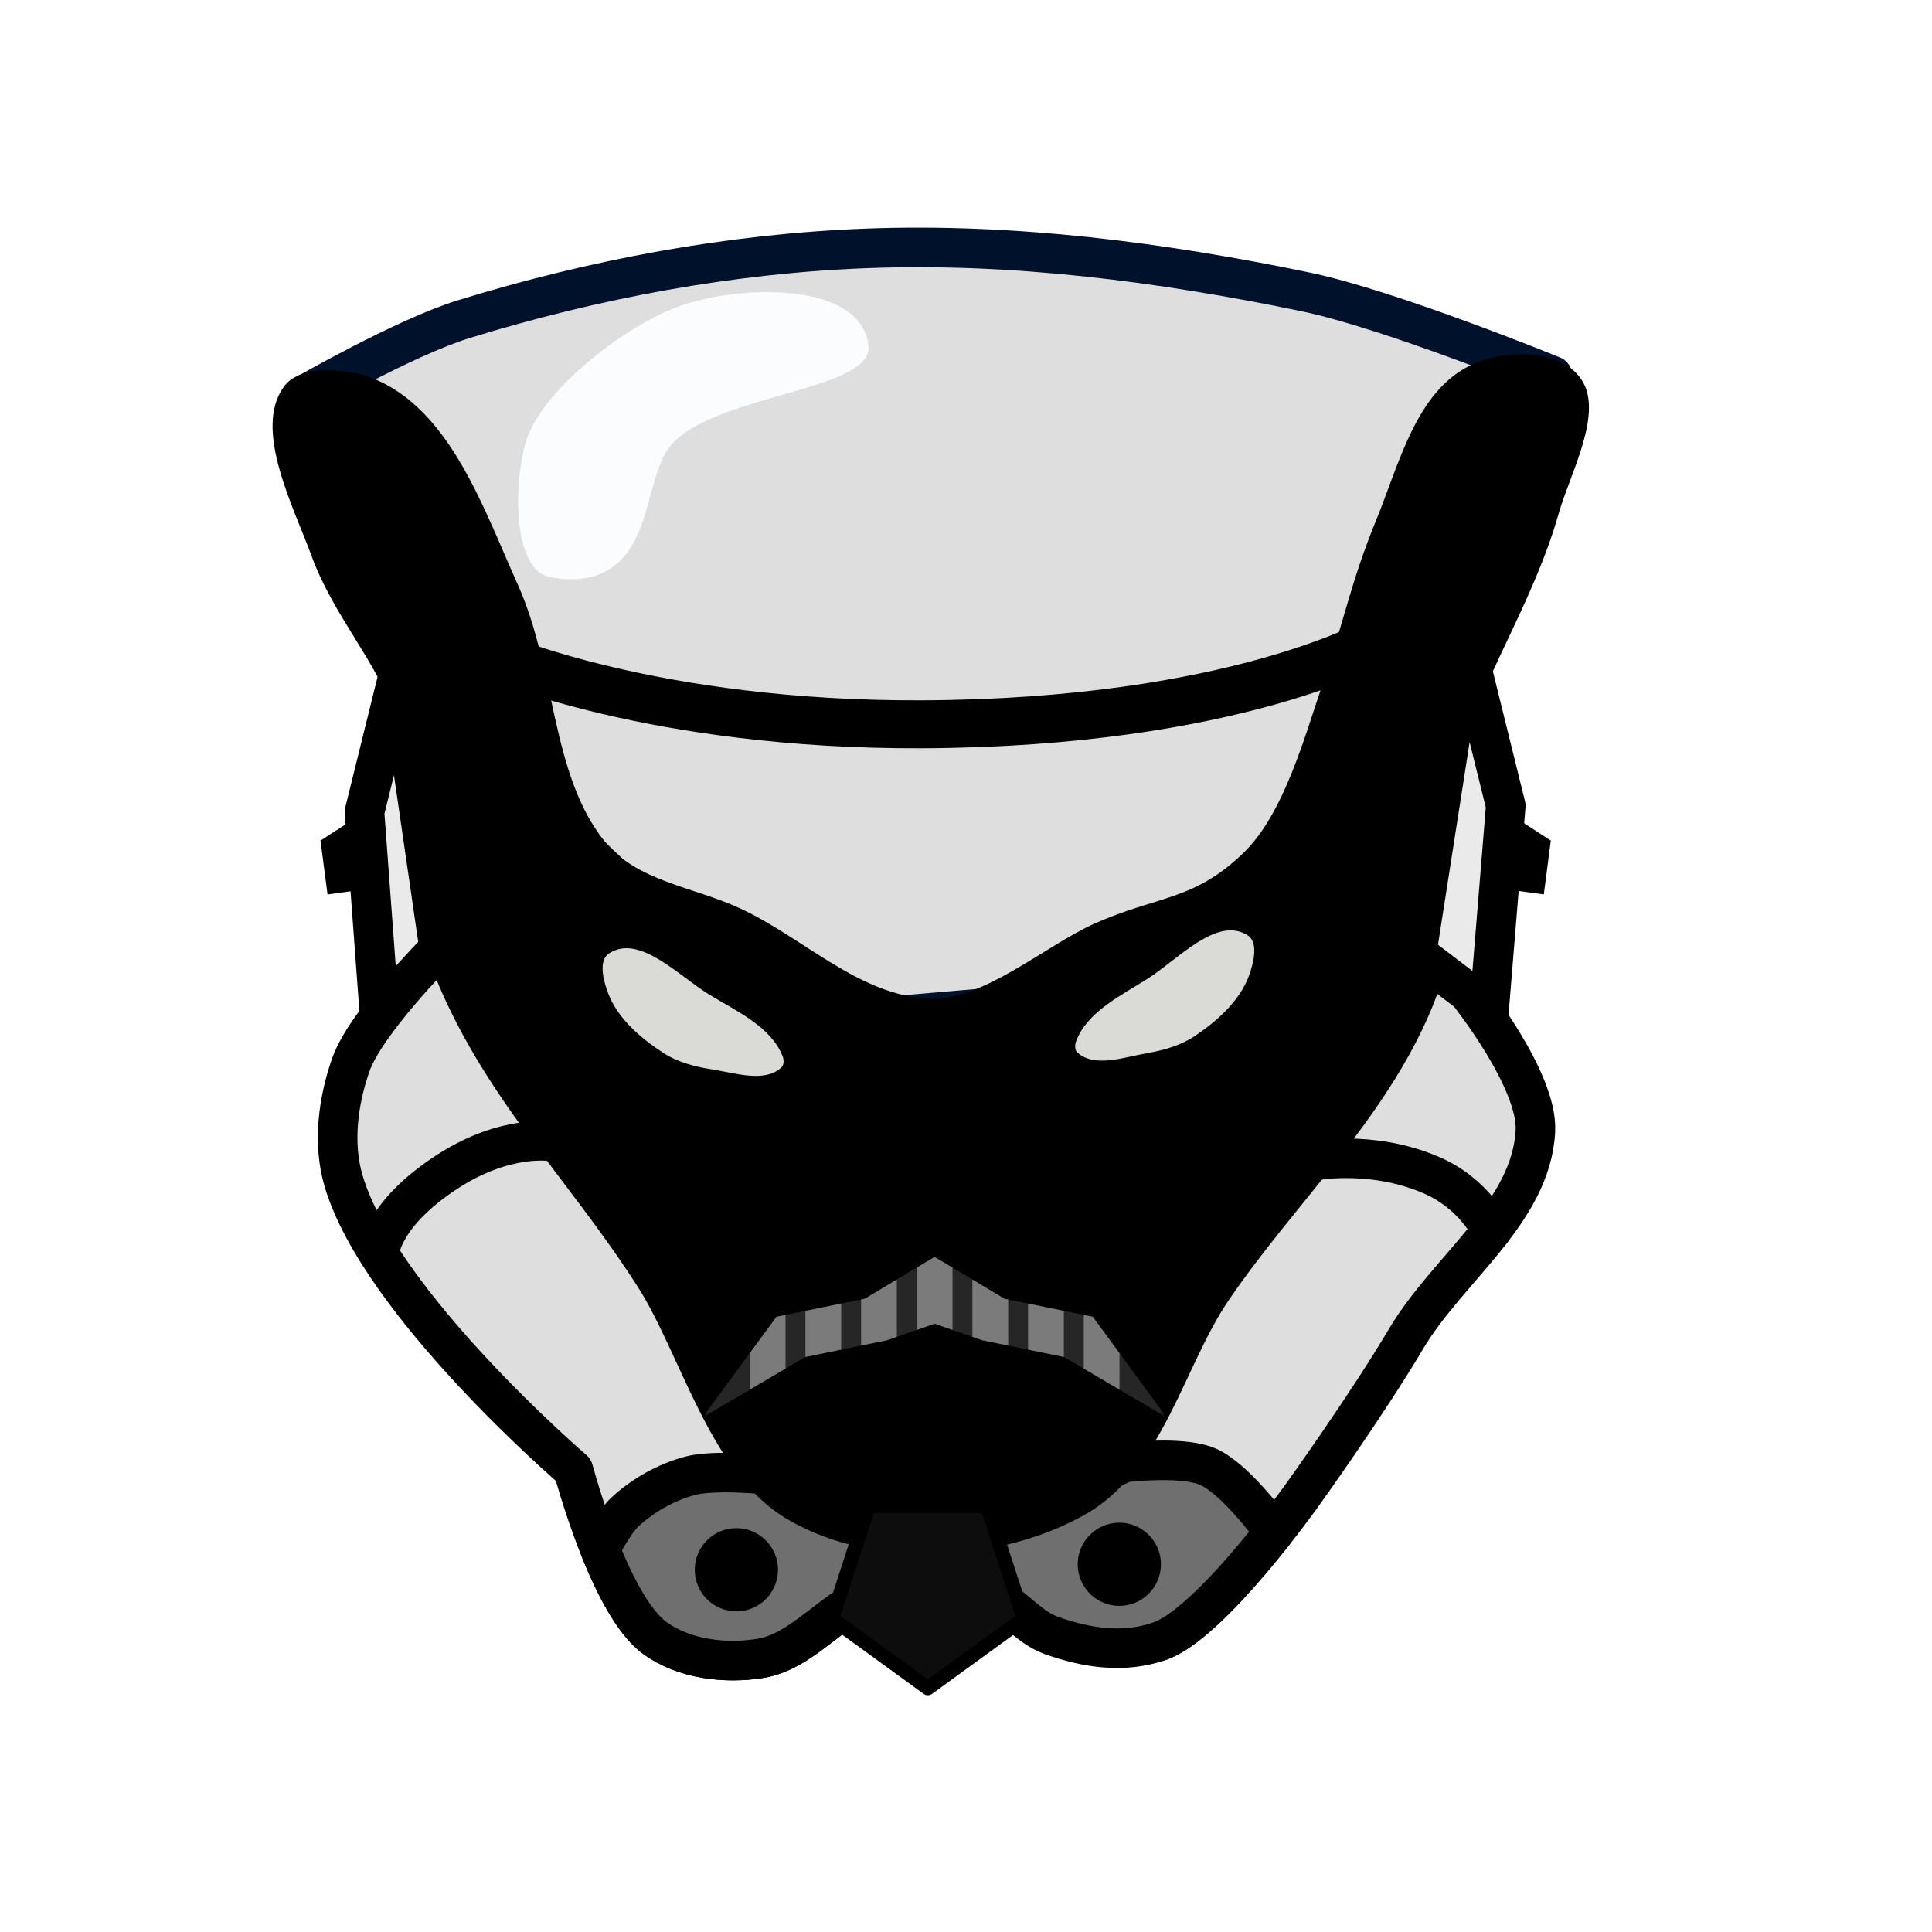
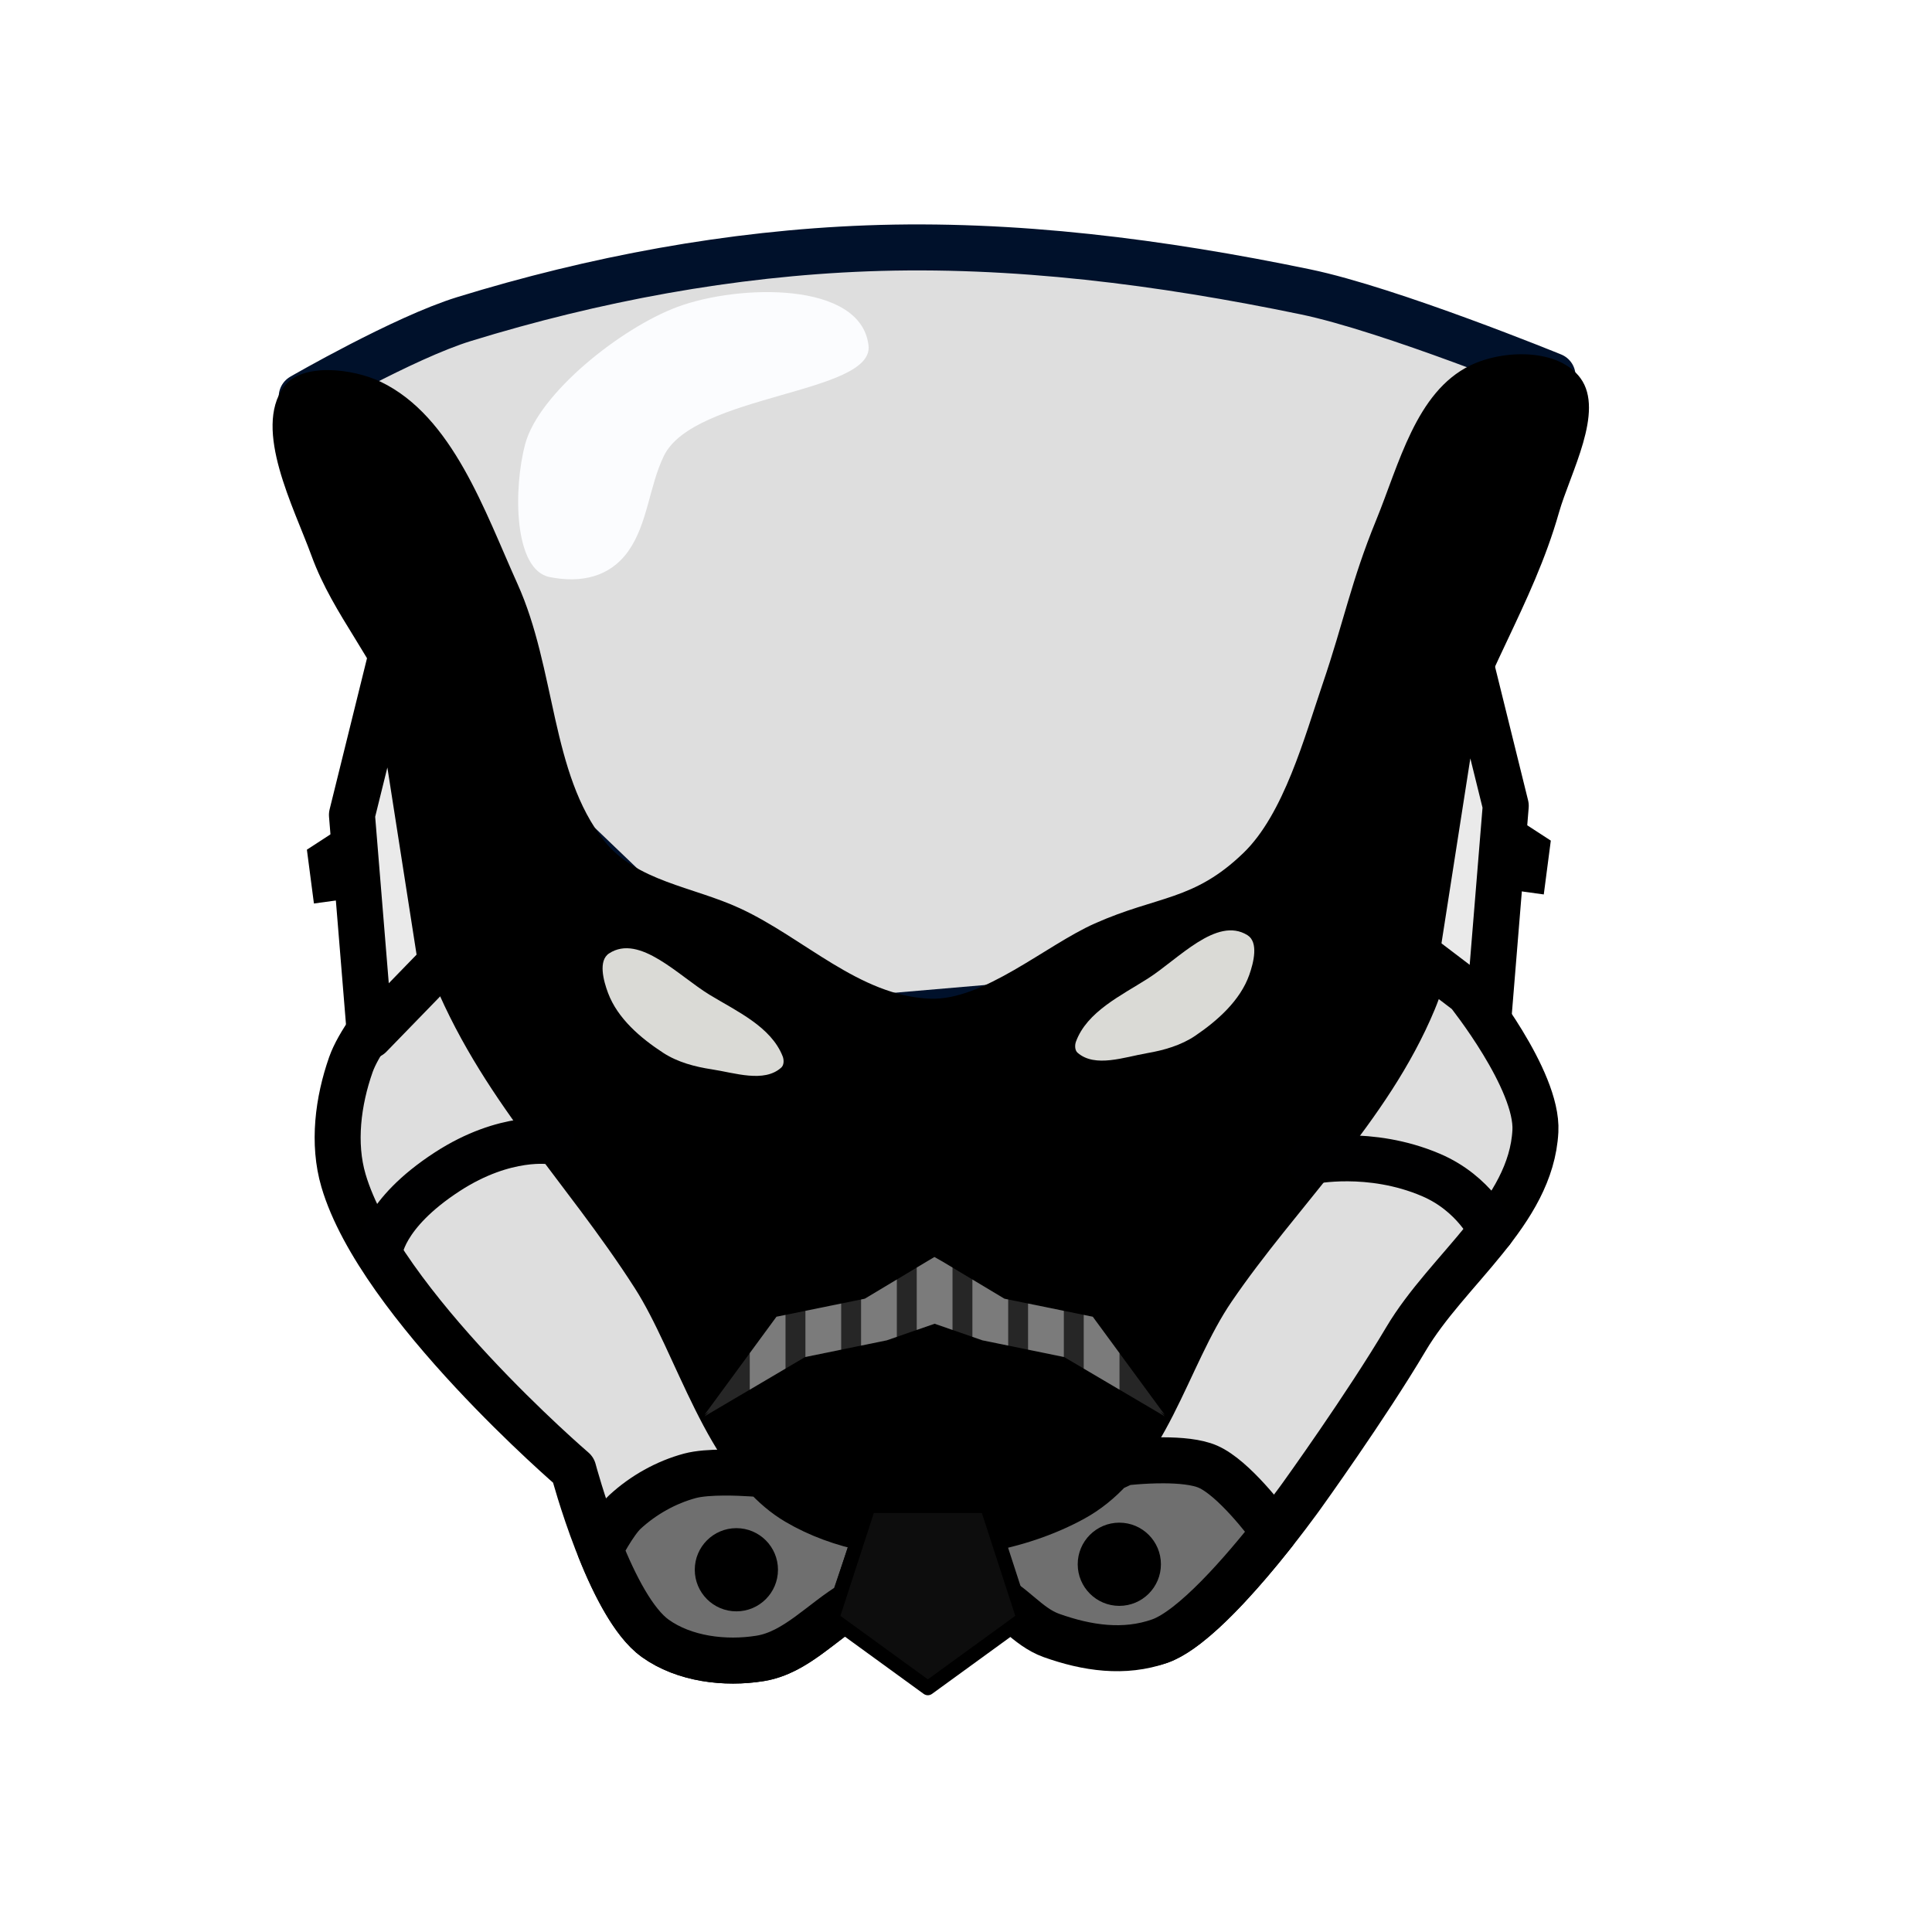
<svg xmlns="http://www.w3.org/2000/svg" width="210mm" height="210mm" viewBox="0 0 210 210" version="1.1" id="svg5" xml:space="preserve">
  <defs id="defs2" />
  <g id="layer1">
-     <path style="fill:#eaeaea;fill-opacity:1;stroke:#000000;stroke-width:4.3;stroke-linecap:round;stroke-linejoin:round;stroke-dasharray:none;stroke-opacity:1" d="m 43.372,73.095 -3.752,15.168 1.669,22.552 6.582,-6.778 z" id="path6119" />
-     <path style="fill:#eaeaea;fill-opacity:1;stroke:#000000;stroke-width:4.3;stroke-linecap:round;stroke-linejoin:round;stroke-dasharray:none;stroke-opacity:1" d="m 159.264,69.779 4.405,17.81 -1.96,23.995 -7.728,-7.959 z" id="path7297" />
-     <path id="path923" style="fill:#dedede;fill-opacity:1;stroke:#000000;stroke-width:4.3;stroke-linecap:round;stroke-linejoin:round;stroke-dasharray:none;stroke-dashoffset:0;stroke-opacity:1" d="m 48.532,103.309 -0.996,0.017 c 0,0 -7.794,7.835 -9.398,12.396 -1.396,3.971 -1.987,8.562 -0.803,12.601 3.924,13.384 24.989,31.45 24.989,31.45 0,0 3.899,14.723 8.895,18.305 3.148,2.257 7.59,2.799 11.414,2.181 4.896,-0.791 8.182,-6.04 12.99,-7.253 3.787,-0.955 8.071,-1.227 11.715,0.178 2.66,1.026 3.739,1.514 6.424,2.471 3.863,1.377 8.428,4.093 12.296,2.728 5.614,-1.981 15.462,-15.843 15.462,-15.843 0,0 6.984,-9.703 11.298,-16.988 4.524,-7.638 13.609,-13.745 14.073,-22.61 0.291,-5.575 -7.319,-15.065 -7.319,-15.065 l -4.542,-3.454 c -0.353,1.473 -0.796,2.92 -1.381,4.328 -4.883,11.761 -14.679,20.814 -21.851,31.337 -5.149,7.556 -7.169,18.469 -15.205,22.831 -8.779,4.764 -21.356,5.403 -29.964,0.335 -7.692,-4.529 -10.702,-17.06 -15.517,-24.576 -7.772,-12.13 -16.84,-20.66 -22.112,-34.067 -0.169,-0.431 -0.323,-0.865 -0.468,-1.302 z" />
-     <path style="fill:#dedede;fill-opacity:1;stroke:#00112b;stroke-width:4.3;stroke-linecap:round;stroke-linejoin:round;stroke-dasharray:none;stroke-dashoffset:0;stroke-opacity:1" d="m 32.798,43.114 c 0,0 11.101,-6.418 17.633,-8.429 14.171,-4.363 28.996,-7.135 43.813,-7.69 15.948,-0.597 32.015,1.489 47.642,4.726 9.207,1.907 26.866,9.125 26.866,9.125 L 147.834,93.981 109.618,109.356 83.596,111.584 46.342,75.894 Z" id="path6879" />
-     <path style="fill:none;fill-opacity:1;stroke:#000000;stroke-width:5.212;stroke-linecap:round;stroke-linejoin:round;stroke-dasharray:none;stroke-dashoffset:0;stroke-opacity:1" d="m 53.831,71.318 c 0,0 17.225,7.533 46.373,7.41 34.109,-0.143 49.672,-9.185 49.672,-9.185 v 0" id="path2327" />
+     <path style="fill:#eaeaea;fill-opacity:1;stroke:#000000;stroke-width:5;stroke-linecap:round;stroke-linejoin:round;stroke-dasharray:none;stroke-opacity:1" d="m 159.264,69.779 4.405,17.81 -1.96,23.995 -7.728,-7.959 z" id="path7297" />
+     <path id="path923" style="fill:#dedede;fill-opacity:1;stroke:#000000;stroke-width:5;stroke-linecap:round;stroke-linejoin:round;stroke-dasharray:none;stroke-dashoffset:0;stroke-opacity:1" d="m 48.532,103.309 -0.996,0.017 c 0,0 -7.794,7.835 -9.398,12.396 -1.396,3.971 -1.987,8.562 -0.803,12.601 3.924,13.384 24.989,31.45 24.989,31.45 0,0 3.899,14.723 8.895,18.305 3.148,2.257 7.59,2.799 11.414,2.181 4.896,-0.791 8.182,-6.04 12.99,-7.253 3.787,-0.955 8.071,-1.227 11.715,0.178 2.66,1.026 3.739,1.514 6.424,2.471 3.863,1.377 8.428,4.093 12.296,2.728 5.614,-1.981 15.462,-15.843 15.462,-15.843 0,0 6.984,-9.703 11.298,-16.988 4.524,-7.638 13.609,-13.745 14.073,-22.61 0.291,-5.575 -7.319,-15.065 -7.319,-15.065 l -4.542,-3.454 c -0.353,1.473 -0.796,2.92 -1.381,4.328 -4.883,11.761 -14.679,20.814 -21.851,31.337 -5.149,7.556 -7.169,18.469 -15.205,22.831 -8.779,4.764 -21.356,5.403 -29.964,0.335 -7.692,-4.529 -10.702,-17.06 -15.517,-24.576 -7.772,-12.13 -16.84,-20.66 -22.112,-34.067 -0.169,-0.431 -0.323,-0.865 -0.468,-1.302 z" />
+     <path style="fill:#dedede;fill-opacity:1;stroke:#00112b;stroke-width:5;stroke-linecap:round;stroke-linejoin:round;stroke-dasharray:none;stroke-dashoffset:0;stroke-opacity:1" d="m 32.798,43.114 c 0,0 11.101,-6.418 17.633,-8.429 14.171,-4.363 28.996,-7.135 43.813,-7.69 15.948,-0.597 32.015,1.489 47.642,4.726 9.207,1.907 26.866,9.125 26.866,9.125 L 147.834,93.981 109.618,109.356 83.596,111.584 46.342,75.894 Z" id="path6879" />
    <path style="fill:#000000;fill-opacity:1;stroke:none;stroke-width:1.777;stroke-linecap:round;stroke-linejoin:round;stroke-dasharray:7.107, 7.107" d="m 30.828,42.072 c -3.318,4.646 1.084,12.999 3.041,18.362 2.39,6.548 7.087,11.408 9.383,17.99 2.987,8.563 1.371,18.277 4.69,26.717 5.272,13.407 15.399,21.408 23.17,33.538 4.816,7.516 7.825,20.048 15.517,24.576 8.608,5.068 21.185,4.429 29.964,-0.336 8.036,-4.361 10.056,-15.275 15.205,-22.831 7.172,-10.523 16.968,-19.576 21.851,-31.337 3.237,-7.795 2.254,-16.781 4.489,-24.92 2.783,-10.133 8.438,-17.992 11.309,-28.101 1.225,-4.312 4.989,-10.999 2.347,-14.62 -2.372,-3.252 -8.381,-3.15 -11.996,-1.381 -5.889,2.881 -7.73,10.741 -10.215,16.808 -2.727,6.657 -3.496,10.986 -5.816,17.795 -1.97,5.782 -4.218,14.143 -8.615,18.383 -5.43,5.236 -9.263,4.599 -16.156,7.664 -5.305,2.359 -12.101,8.402 -17.902,8.174 -7.706,-0.304 -13.665,-6.585 -20.664,-9.822 C 75.288,96.353 69.189,95.821 65.665,91.386 59.859,84.079 60.434,72.73 56.242,63.448 52.677,55.551 49.199,45.258 41.39,41.503 38.387,40.059 32.764,39.36 30.828,42.072 Z" id="path368" />
    <path style="fill:#dadad6;fill-opacity:1;stroke:none;stroke-width:1.777;stroke-linecap:round;stroke-linejoin:round;stroke-dasharray:7.107, 7.107" d="m 66.21,103.628 c 3.304,-2.15 7.563,2.463 10.932,4.509 2.955,1.794 6.669,3.465 7.931,6.683 0.15,0.381 0.153,0.944 -0.151,1.219 -1.867,1.693 -5.067,0.57 -7.558,0.192 -1.832,-0.278 -3.71,-0.776 -5.263,-1.785 -2.473,-1.606 -4.964,-3.738 -6.003,-6.498 -0.508,-1.348 -1.096,-3.535 0.112,-4.321 z" id="path1074" />
    <path style="fill:#dadad6;fill-opacity:1;stroke:none;stroke-width:1.777;stroke-linecap:round;stroke-linejoin:round;stroke-dasharray:7.107, 7.107" d="m 135.591,101.648 c -3.346,-2.083 -7.512,2.614 -10.84,4.727 -2.919,1.853 -6.598,3.597 -7.796,6.84 -0.142,0.384 -0.135,0.947 0.175,1.216 1.9,1.655 5.077,0.469 7.561,0.041 1.826,-0.315 3.693,-0.85 5.227,-1.89 2.44,-1.655 4.888,-3.836 5.872,-6.616 0.48,-1.358 1.025,-3.556 -0.198,-4.318 z" id="path2249" />
-     <path id="path1878" style="fill:#6f6f6f;fill-opacity:1;stroke:#000000;stroke-width:4.3;stroke-linecap:round;stroke-linejoin:round;stroke-dasharray:none;stroke-dashoffset:0;stroke-opacity:1" d="M 78.672 160.061 C 77.334 160.068 75.961 160.156 74.99 160.417 C 72.395 161.116 69.918 162.511 67.941 164.331 C 66.745 165.431 65.232 168.37 65.222 168.389 C 66.792 172.292 68.883 176.403 71.22 178.078 C 74.368 180.335 78.81 180.877 82.634 180.259 C 86.493 179.635 89.354 176.247 92.748 174.244 L 95.334 166.633 L 94.423 166.161 C 91.635 165.597 88.983 164.64 86.63 163.255 C 85.306 162.475 84.124 161.454 83.044 160.267 L 83.032 160.261 C 83.032 160.261 80.901 160.049 78.672 160.061 z " />
+     <path id="path1878" style="fill:#6f6f6f;fill-opacity:1;stroke:#000000;stroke-width:5;stroke-linecap:round;stroke-linejoin:round;stroke-dasharray:none;stroke-dashoffset:0;stroke-opacity:1" d="M 78.672 160.061 C 77.334 160.068 75.961 160.156 74.99 160.417 C 72.395 161.116 69.918 162.511 67.941 164.331 C 66.745 165.431 65.232 168.37 65.222 168.389 C 66.792 172.292 68.883 176.403 71.22 178.078 C 74.368 180.335 78.81 180.877 82.634 180.259 C 86.493 179.635 89.354 176.247 92.748 174.244 L 95.334 166.633 L 94.423 166.161 C 91.635 165.597 88.983 164.64 86.63 163.255 C 85.306 162.475 84.124 161.454 83.044 160.267 L 83.032 160.261 C 83.032 160.261 80.901 160.049 78.672 160.061 z " />
    <circle style="fill:#000000;fill-opacity:1;stroke:none;stroke-width:1.777;stroke-linecap:round;stroke-linejoin:round;stroke-dasharray:7.107, 7.107" id="path6113" cx="80.041" cy="170.625" r="4.522" />
-     <path id="path1750" style="fill:#6f6f6f;fill-opacity:1;stroke:#000000;stroke-width:4.3;stroke-linecap:round;stroke-linejoin:round;stroke-dasharray:none;stroke-dashoffset:0;stroke-opacity:1" d="m 126.448,158.73 c -2.249,-0.006 -4.253,0.238 -4.253,0.238 l -1.501,0.702 c -1.182,1.284 -2.524,2.394 -4.1,3.249 -2.957,1.605 -6.346,2.739 -9.868,3.348 l 0.613,6.917 c 2.66,1.026 4.268,3.63 6.953,4.587 3.863,1.377 7.899,1.976 11.767,0.611 3.664,-1.293 9.088,-7.601 12.445,-11.859 -0.85,-1.159 -4.415,-5.863 -7.192,-7.094 -1.217,-0.539 -3.114,-0.695 -4.864,-0.7 z" />
+     <path id="path1750" style="fill:#6f6f6f;fill-opacity:1;stroke:#000000;stroke-width:5;stroke-linecap:round;stroke-linejoin:round;stroke-dasharray:none;stroke-dashoffset:0;stroke-opacity:1" d="m 126.448,158.73 c -2.249,-0.006 -4.253,0.238 -4.253,0.238 l -1.501,0.702 c -1.182,1.284 -2.524,2.394 -4.1,3.249 -2.957,1.605 -6.346,2.739 -9.868,3.348 l 0.613,6.917 c 2.66,1.026 4.268,3.63 6.953,4.587 3.863,1.377 7.899,1.976 11.767,0.611 3.664,-1.293 9.088,-7.601 12.445,-11.859 -0.85,-1.159 -4.415,-5.863 -7.192,-7.094 -1.217,-0.539 -3.114,-0.695 -4.864,-0.7 z" />
    <circle style="fill:#000000;fill-opacity:1;stroke:none;stroke-width:1.777;stroke-linecap:round;stroke-linejoin:round;stroke-dasharray:7.107, 7.107" id="circle6115" cx="121.665" cy="170.029" r="4.522" />
    <path style="fill:#000000;fill-opacity:1;stroke:none;stroke-width:1.777;stroke-linecap:round;stroke-linejoin:round;stroke-dasharray:7.107, 7.107" d="m 94.381,165.141 c 0,0 -2.467,6.131 -1.684,9.25 0.326,1.299 0.703,2.044 1.768,2.857 1.564,1.193 3.181,2.755 5.143,2.894 2.024,0.143 4.026,-1.025 5.673,-2.211 1.175,-0.846 2.394,-1.943 2.777,-3.339 0.748,-2.728 -1.338,-8.382 -1.338,-8.382 z" id="path6117" />
-     <path style="fill:#000000;fill-opacity:1;stroke:none;stroke-width:2.616;stroke-linecap:round;stroke-linejoin:round;stroke-dasharray:10.465, 10.465" d="m 39.621,88.263 -4.783,3.108 0.764,5.851 5.032,-0.693 z" id="path6769" />
    <path id="path7357" style="fill:#262626;fill-opacity:1;stroke:none;stroke-width:1.843;stroke-linecap:round;stroke-linejoin:round;stroke-dasharray:7.372, 7.372" d="m 100.66,137.171 -6.662,3.994 -9.599,1.958 -7.82,10.654 0.475,-0.339 -0.475,0.511 10.933,-6.445 8.886,-1.819 5.191,-1.803 5.191,1.803 8.887,1.819 10.932,6.445 -0.475,-0.511 0.475,0.339 -7.82,-10.654 -9.599,-1.958 -6.663,-3.994 -0.952,-0.541 z" />
    <path style="fill:#0d0d0d;fill-opacity:1;stroke:#000000;stroke-width:1.5;stroke-linecap:round;stroke-linejoin:round;stroke-dasharray:none;stroke-dashoffset:0;stroke-opacity:1" id="path2211" d="m -3.372,166.833 -10.107,-7.343 3.86,-11.881 12.493,0 3.86,11.881 z" transform="matrix(1.030119,0,0,1.030119,104.3268,11.63531)" />
-     <path style="fill:none;fill-opacity:1;stroke:#000001;stroke-width:4.3;stroke-linecap:round;stroke-linejoin:round;stroke-dasharray:none;stroke-dashoffset:0;stroke-opacity:1" d="m 59.954,124.073 c 0,0 -4.972,-0.845 -11.333,3.286 -7.14,4.637 -7.36,8.72 -7.36,8.72" id="path2267" />
-     <path style="fill:none;fill-opacity:1;stroke:#000001;stroke-width:4.3;stroke-linecap:round;stroke-linejoin:round;stroke-dasharray:none;stroke-dashoffset:0;stroke-opacity:1" d="m 142.521,126.227 c 0,0 6.343,-1.359 13.009,1.482 4.761,2.029 6.589,6.058 6.589,6.058" id="path2269" />
+     <path style="fill:none;fill-opacity:1;stroke:#000001;stroke-width:5;stroke-linecap:round;stroke-linejoin:round;stroke-dasharray:none;stroke-dashoffset:0;stroke-opacity:1" d="m 59.954,124.073 c 0,0 -4.972,-0.845 -11.333,3.286 -7.14,4.637 -7.36,8.72 -7.36,8.72" id="path2267" />
+     <path style="fill:none;fill-opacity:1;stroke:#000001;stroke-width:5;stroke-linecap:round;stroke-linejoin:round;stroke-dasharray:none;stroke-dashoffset:0;stroke-opacity:1" d="m 142.521,126.227 c 0,0 6.343,-1.359 13.009,1.482 4.761,2.029 6.589,6.058 6.589,6.058" id="path2269" />
    <path style="fill:#000000;fill-opacity:1;stroke:none;stroke-width:2.616;stroke-linecap:round;stroke-linejoin:round;stroke-dasharray:10.465, 10.465" d="m 163.783,88.263 4.783,3.108 -0.764,5.851 -5.032,-0.693 z" id="path2271" />
    <path style="opacity:1;fill:#fbfcfe;fill-opacity:1;stroke:none;stroke-width:4.766;stroke-linecap:round;stroke-linejoin:round;stroke-dasharray:none;stroke-dashoffset:0;stroke-opacity:1" d="m 73.653,33.353 c -6.143,2.28 -15.084,9.383 -16.566,14.913 -1.306,4.872 -1.256,13.682 2.66,14.459 3.404,0.675 6.542,0.013 8.547,-2.819 2.11,-2.981 2.269,-7.05 3.859,-10.338 3.265,-6.754 22.874,-6.74 22.252,-12.021 -0.826,-7.008 -14.135,-6.649 -20.751,-4.194 z" id="path2499" />
    <path id="rect7008" style="opacity:0.4;fill:#f9f9f9;fill-opacity:1;stroke:none;stroke-width:4.3;stroke-linecap:round;stroke-linejoin:round;stroke-dasharray:none;stroke-dashoffset:0;stroke-opacity:1" d="M 101.558 136.635 L 100.66 137.171 L 99.645 137.78 L 99.645 144.559 L 101.59 143.884 L 103.534 144.559 L 103.534 137.78 L 102.519 137.171 L 101.577 136.635 L 101.558 136.635 z " />
    <path id="rect7010" style="opacity:0.4;fill:#f9f9f9;fill-opacity:1;stroke:none;stroke-width:4.3;stroke-linecap:round;stroke-linejoin:round;stroke-dasharray:none;stroke-dashoffset:0;stroke-opacity:1" d="M 105.695 139.075 L 105.695 145.309 L 106.781 145.686 L 109.585 146.26 L 109.585 141.248 L 109.182 141.166 L 105.695 139.075 z " />
    <path id="rect7012" style="opacity:0.4;fill:#f9f9f9;fill-opacity:1;stroke:none;stroke-width:4.3;stroke-linecap:round;stroke-linejoin:round;stroke-dasharray:none;stroke-dashoffset:0;stroke-opacity:1" d="M 111.746 141.689 L 111.746 146.702 L 115.635 147.498 L 115.635 142.482 L 111.746 141.689 z " />
    <path id="rect7014" style="opacity:0.4;fill:#f9f9f9;fill-opacity:1;stroke:none;stroke-width:4.3;stroke-linecap:round;stroke-linejoin:round;stroke-dasharray:none;stroke-dashoffset:0;stroke-opacity:1" d="M 117.796 142.923 L 117.796 148.76 L 121.685 151.052 L 121.685 147.081 L 118.78 143.124 L 117.796 142.923 z " />
    <path id="rect7020" style="opacity:0.4;fill:#f9f9f9;fill-opacity:1;stroke:none;stroke-width:4.3;stroke-linecap:round;stroke-linejoin:round;stroke-dasharray:none;stroke-dashoffset:0;stroke-opacity:1" d="M 85.383 142.923 L 84.399 143.124 L 81.494 147.081 L 81.494 151.053 L 85.383 148.76 L 85.383 142.923 z " />
    <path id="rect7022" style="opacity:0.4;fill:#f9f9f9;fill-opacity:1;stroke:none;stroke-width:4.3;stroke-linecap:round;stroke-linejoin:round;stroke-dasharray:none;stroke-dashoffset:0;stroke-opacity:1" d="M 91.433 141.689 L 87.545 142.482 L 87.545 147.498 L 91.433 146.703 L 91.433 141.689 z " />
    <path id="rect7024" style="opacity:0.4;fill:#f9f9f9;fill-opacity:1;stroke:none;stroke-width:4.3;stroke-linecap:round;stroke-linejoin:round;stroke-dasharray:none;stroke-dashoffset:0;stroke-opacity:1" d="M 97.483 139.076 L 93.998 141.166 L 93.595 141.248 L 93.595 146.26 L 96.398 145.686 L 97.483 145.309 L 97.483 139.076 z " />
+     <path style="fill:#eaeaea;fill-opacity:1;stroke:#000000;stroke-width:5;stroke-linecap:round;stroke-linejoin:round;stroke-dasharray:none;stroke-opacity:1" d="m 42.66,70.765 -4.405,17.81 1.96,23.995 7.728,-7.959 z" id="path7807" />
+     <path style="fill:#000000;fill-opacity:1;stroke:none;stroke-width:2.616;stroke-linecap:round;stroke-linejoin:round;stroke-dasharray:10.465, 10.465" d="m 38.141,89.248 -4.783,3.108 0.764,5.851 5.032,-0.693 z" id="path7809" />
  </g>
</svg>
